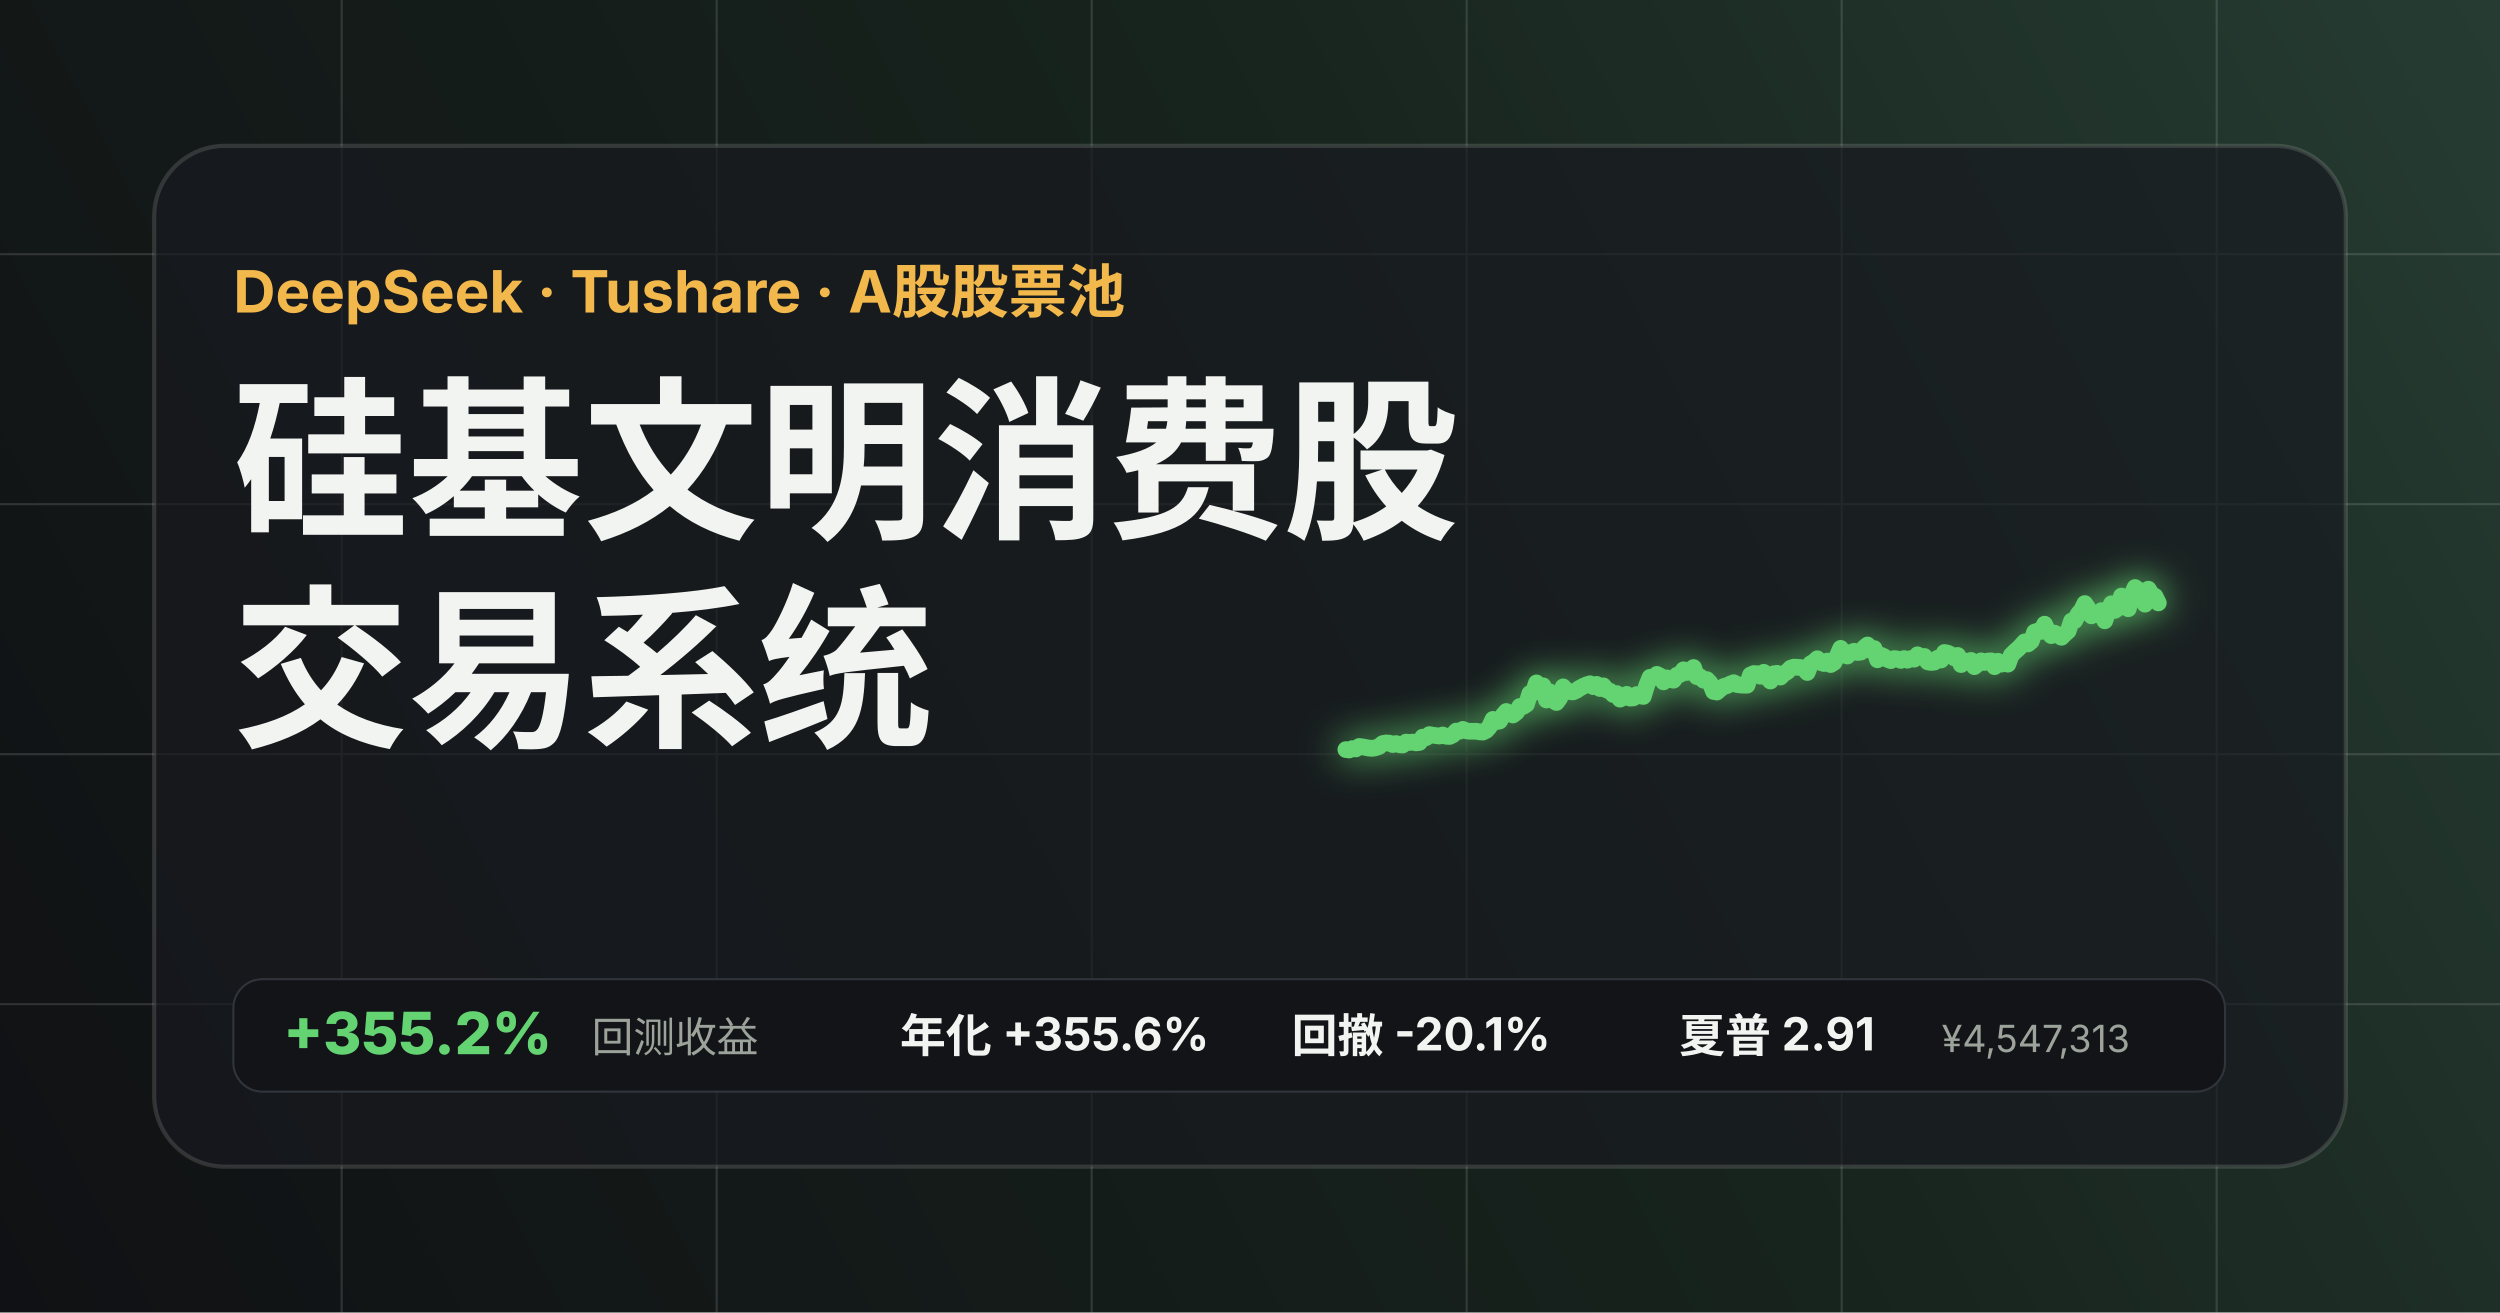
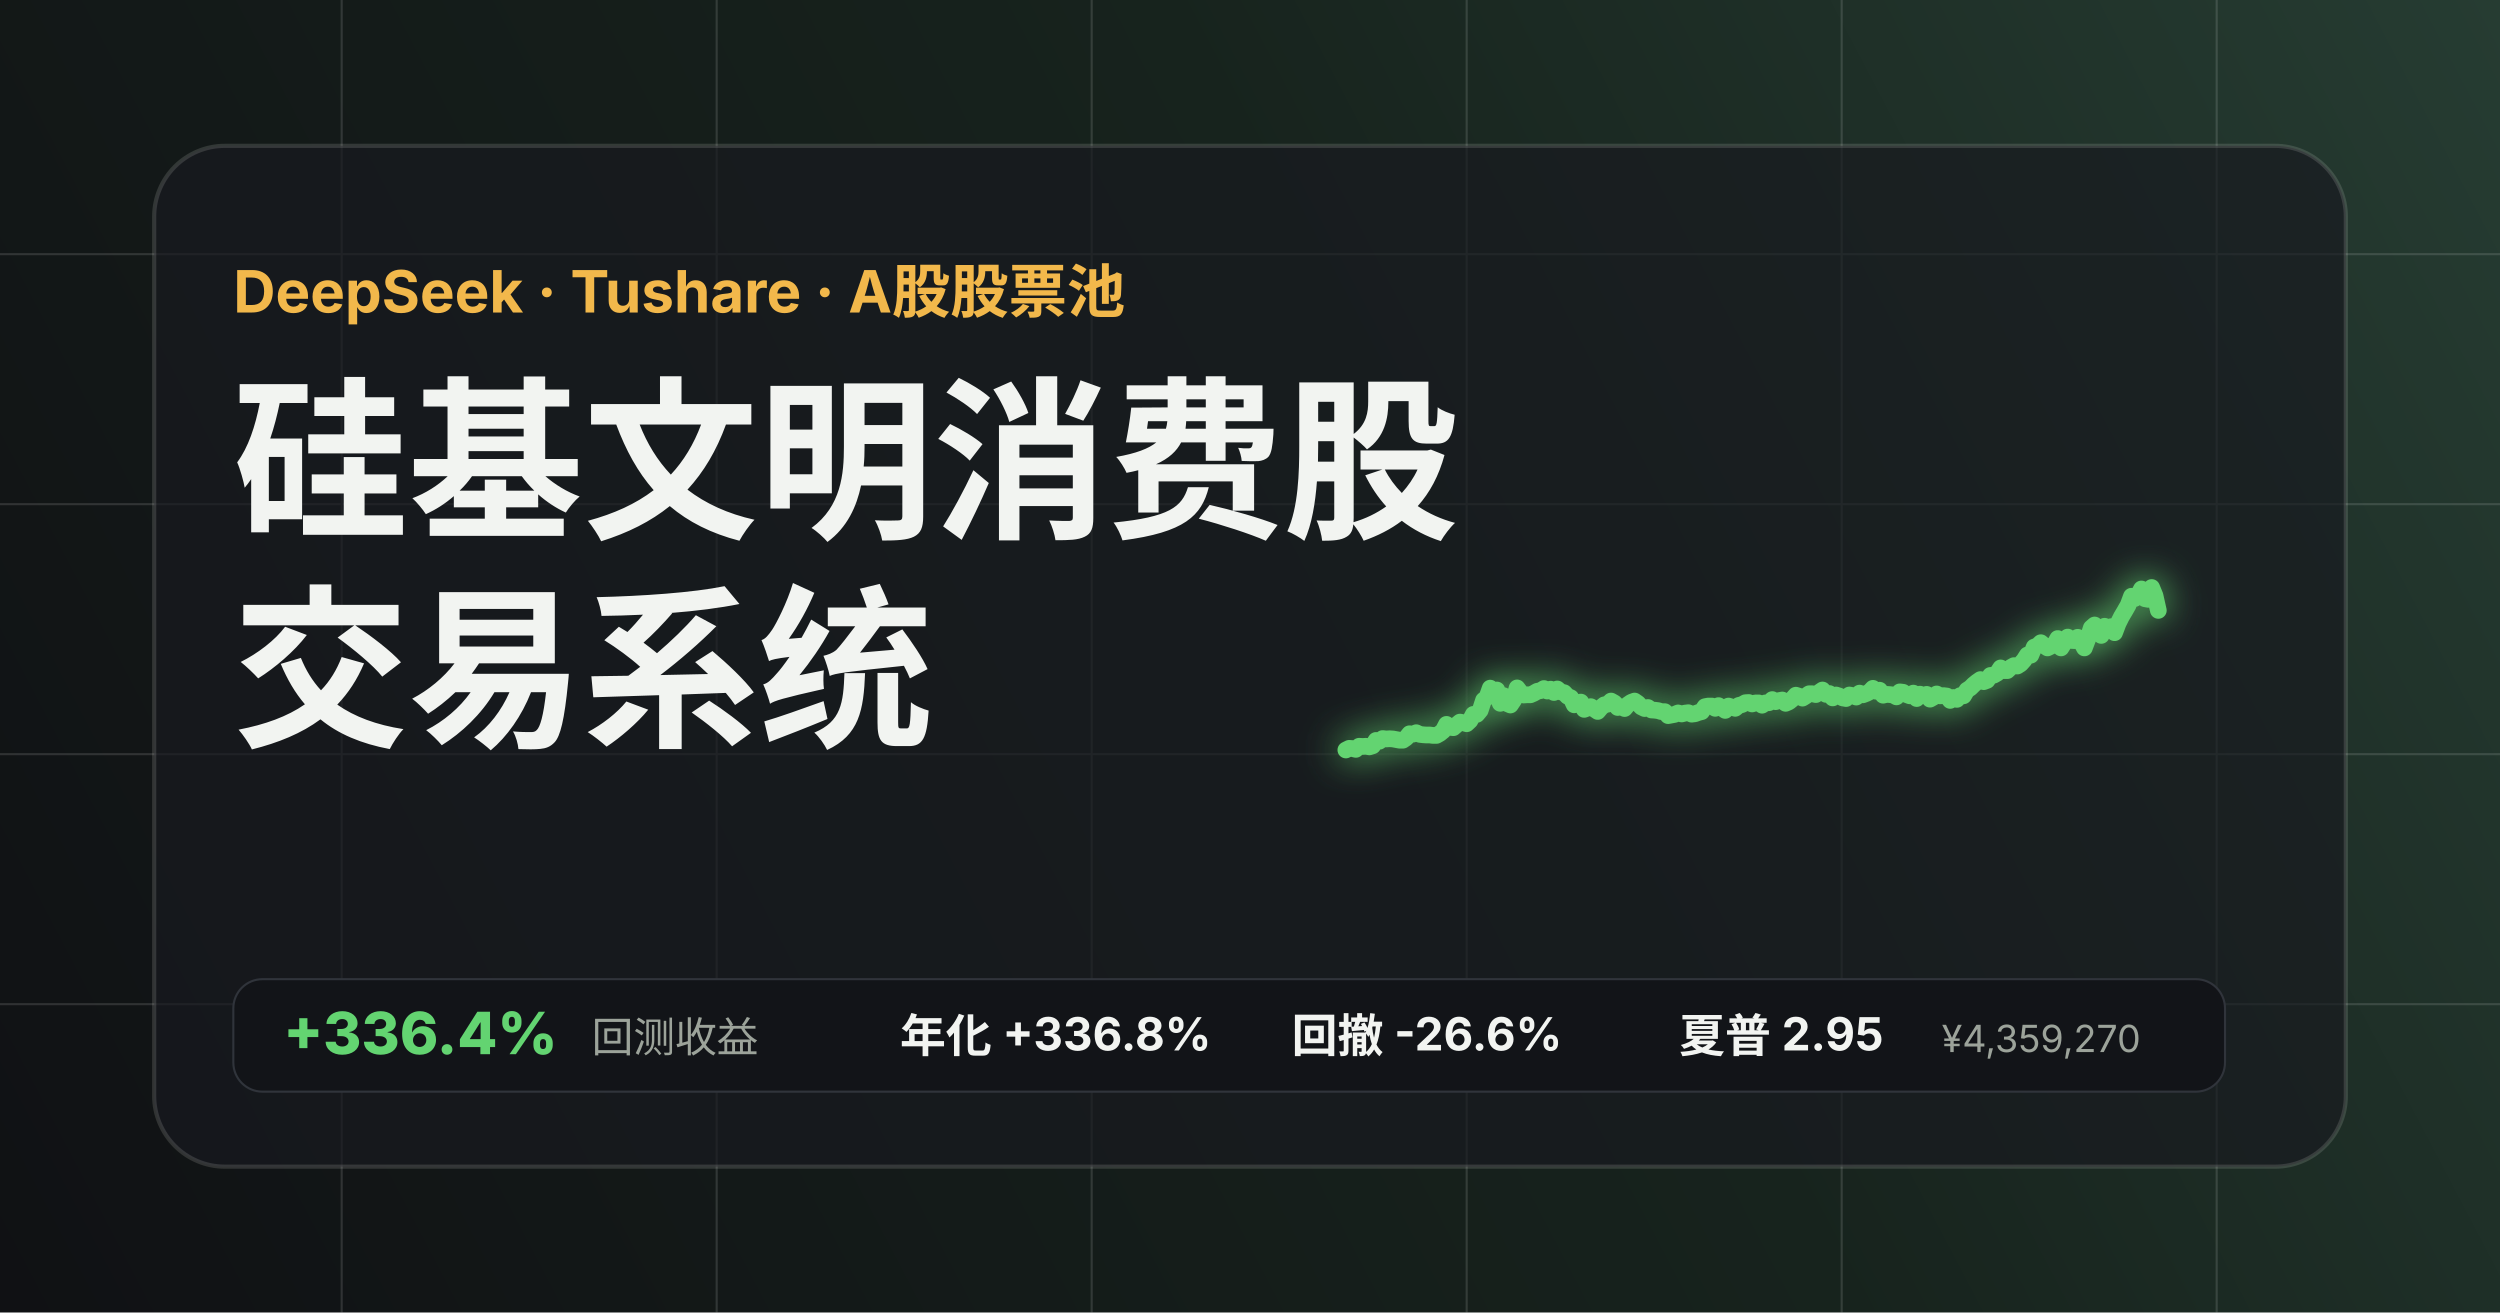
<svg xmlns="http://www.w3.org/2000/svg" viewBox="0 0 1200 630" role="img" aria-label="硅基文明消费股交易系统">
  <defs>
    <linearGradient id="bg" x1="0" y1="630" x2="1200" y2="0" gradientUnits="userSpaceOnUse">
      <stop offset="0" stop-color="#101114" />
      <stop offset=".58" stop-color="#17231d" />
      <stop offset="1" stop-color="#263c32" />
    </linearGradient>
    <filter id="soft-glow" x="-20%" y="-30%" width="140%" height="160%">
      <feGaussianBlur stdDeviation="9" result="blur" />
      <feMerge>
        <feMergeNode in="blur" />
        <feMergeNode in="SourceGraphic" />
      </feMerge>
    </filter>
  </defs>
  <rect width="1200" height="630" fill="url(#bg)" />
  <g opacity=".14" stroke="#f2f4f1" stroke-width="1">
    <path d="M0 122h1200M0 242h1200M0 362h1200M0 482h1200" />
    <path d="M164 0v630M344 0v630M524 0v630M704 0v630M884 0v630M1064 0v630" />
  </g>
  <rect x="74" y="70" width="1052" height="490" rx="34" fill="#181a1f" fill-opacity=".68" stroke="#f2f4f1" stroke-opacity=".14" stroke-width="2" />
  <text x="112" y="150" fill="#f2b84b" font-family="-apple-system,BlinkMacSystemFont,'Segoe UI','PingFang SC','Microsoft YaHei',sans-serif" font-size="28" font-weight="700">DeepSeek · Tushare · A股股票池</text>
  <text x="112" y="252" fill="#f2f4f1" font-family="-apple-system,BlinkMacSystemFont,'Segoe UI','PingFang SC','Microsoft YaHei',sans-serif" font-size="84" font-weight="850">硅基文明消费股</text>
  <text x="112" y="352" fill="#f2f4f1" font-family="-apple-system,BlinkMacSystemFont,'Segoe UI','PingFang SC','Microsoft YaHei',sans-serif" font-size="84" font-weight="850">交易系统</text>
  <g font-family="-apple-system,BlinkMacSystemFont,'Segoe UI','PingFang SC','Microsoft YaHei',sans-serif">
    <g transform="translate(112 470)">
      <rect width="956" height="54" rx="14" fill="#121418" stroke="#30343b" />
-       <text x="24" y="36" fill="#63d471" font-size="28" font-weight="800">+355.2%</text>
+       <text x="24" y="36" fill="#63d471" font-size="28" font-weight="800">+336.4%</text>
      <text x="172" y="35" fill="#9ca39a" font-size="20">回测收益</text>
-       <text x="320" y="35" fill="#f2f4f1" font-size="22" font-weight="700">年化 +355.6%</text>
-       <text x="508" y="35" fill="#f2f4f1" font-size="22" font-weight="700">回撤 -20.1%</text>
-       <text x="694" y="35" fill="#f2f4f1" font-size="22" font-weight="700">夏普 2.91</text>
-       <text x="820" y="35" fill="#9ca39a" font-size="18">¥4,547,313</text>
+       <text x="320" y="35" fill="#f2f4f1" font-size="22" font-weight="700">年化 +336.8%</text>
+       <text x="508" y="35" fill="#f2f4f1" font-size="22" font-weight="700">回撤 -26.6%</text>
+       <text x="694" y="35" fill="#f2f4f1" font-size="22" font-weight="700">夏普 2.95</text>
+       <text x="820" y="35" fill="#9ca39a" font-size="18">¥4,359,270</text>
    </g>
  </g>
-   <polyline points="646.0,359.8 647.6,360.0 649.2,359.3 650.8,359.5 652.4,358.3 654.0,358.5 655.6,358.8 657.2,359.1 658.8,359.2 660.4,358.9 662.0,358.3 663.7,356.9 665.3,356.6 666.9,356.7 668.5,357.4 670.1,356.9 671.7,357.5 673.3,357.6 674.9,356.2 676.5,356.4 678.1,356.2 679.7,356.6 681.3,356.4 682.9,353.8 684.5,354.1 686.1,352.6 687.7,352.9 689.3,353.1 690.9,353.3 692.5,352.8 694.1,353.4 695.8,353.5 697.4,352.7 699.0,350.9 700.6,351.0 702.2,350.1 703.8,350.8 705.4,351.0 707.0,351.0 708.6,351.0 710.2,351.3 711.8,351.4 713.4,350.6 715.0,348.8 716.6,345.3 718.2,346.4 719.8,346.1 721.4,343.4 723.0,341.5 724.6,342.3 726.2,343.2 727.9,341.9 729.5,339.1 731.1,339.1 732.7,338.1 734.3,332.9 735.9,332.6 737.5,327.8 739.1,331.6 740.7,329.2 742.3,336.0 743.9,332.1 745.5,336.2 747.1,337.2 748.7,335.0 750.3,329.7 751.9,331.5 753.5,332.0 755.1,332.1 756.7,331.4 758.3,330.3 760.0,329.4 761.6,328.7 763.2,328.2 764.8,329.6 766.4,328.5 768.0,330.5 769.6,329.2 771.2,331.2 772.8,331.8 774.4,333.4 776.0,332.9 777.6,335.6 779.2,334.8 780.8,333.3 782.4,335.1 784.0,335.0 785.6,333.4 787.2,334.0 788.8,334.3 790.4,329.0 792.0,325.1 793.7,325.3 795.3,323.7 796.9,324.5 798.5,327.3 800.1,325.4 801.7,326.2 803.3,326.5 804.9,324.1 806.5,323.7 808.1,321.5 809.7,322.8 811.3,321.7 812.9,320.4 814.5,324.8 816.1,324.9 817.7,326.5 819.3,326.2 820.9,327.9 822.5,331.9 824.1,332.2 825.8,330.7 827.4,329.5 829.0,329.1 830.6,328.3 832.2,327.7 833.8,328.6 835.4,328.8 837.0,328.9 838.6,328.9 840.2,324.0 841.8,323.3 843.4,323.4 845.0,324.6 846.6,322.7 848.2,325.1 849.8,326.9 851.4,323.4 853.0,323.2 854.6,325.0 856.2,323.4 857.9,322.4 859.5,320.7 861.1,320.2 862.7,320.3 864.3,320.4 865.9,320.9 867.5,322.8 869.1,318.6 870.7,317.7 872.3,316.2 873.9,318.0 875.5,318.5 877.1,317.3 878.7,319.0 880.3,318.0 881.9,314.9 883.5,311.2 885.1,313.7 886.7,314.9 888.3,313.2 890.0,312.6 891.6,313.2 893.2,313.0 894.8,310.9 896.4,309.6 898.0,312.2 899.6,311.3 901.2,316.7 902.8,314.5 904.4,315.2 906.0,316.5 907.6,317.1 909.2,316.1 910.8,316.3 912.4,317.0 914.0,316.1 915.6,316.9 917.2,316.1 918.8,316.4 920.4,314.3 922.0,315.4 923.7,315.1 925.3,317.7 926.9,318.0 928.5,317.8 930.1,315.9 931.7,316.8 933.3,313.2 934.9,313.5 936.5,314.3 938.1,315.8 939.7,314.6 941.3,319.0 942.9,317.2 944.5,317.8 946.1,317.0 947.7,320.0 949.3,318.7 950.9,317.2 952.5,318.0 954.1,317.3 955.8,317.2 957.4,320.0 959.0,317.4 960.6,318.8 962.2,317.9 963.8,318.8 965.4,314.5 967.0,312.9 968.6,311.5 970.2,309.9 971.8,308.1 973.4,309.1 975.0,307.8 976.6,303.4 978.2,302.9 979.8,303.1 981.4,299.6 983.0,303.1 984.6,305.1 986.2,303.9 987.9,304.9 989.5,305.9 991.1,304.3 992.7,302.9 994.3,298.1 995.9,297.9 997.5,294.8 999.1,293.0 1000.7,289.7 1002.3,292.0 1003.9,295.6 1005.5,294.3 1007.1,295.2 1008.7,293.1 1010.3,298.0 1011.9,293.3 1013.5,289.8 1015.1,293.0 1016.7,291.9 1018.3,286.1 1020.0,287.9 1021.6,292.2 1023.2,285.7 1024.8,282.0 1026.4,283.1 1028.0,285.8 1029.6,290.0 1031.2,282.8 1032.8,285.4 1034.4,286.2 1036.0,289.4" fill="none" stroke="#63d471" stroke-width="8" stroke-linecap="round" stroke-linejoin="round" filter="url(#soft-glow)" />
+   <polyline points="646.0,360.0 647.6,359.2 649.2,359.3 650.8,359.7 652.4,358.2 654.1,358.3 655.7,358.2 657.3,358.5 658.9,358.0 660.5,355.4 662.1,355.8 663.7,354.5 665.3,354.7 667.0,354.6 668.6,354.7 670.2,355.0 671.8,355.3 673.4,355.3 675.0,354.2 676.6,352.2 678.2,352.4 679.8,351.7 681.5,352.5 683.1,352.7 684.7,352.8 686.3,352.8 687.9,353.0 689.5,353.0 691.1,352.1 692.7,350.8 694.3,347.7 696.0,349.1 697.6,349.3 699.2,347.9 700.8,346.6 702.4,346.9 704.0,347.4 705.6,345.9 707.2,342.9 708.9,342.9 710.5,341.0 712.1,336.1 713.7,334.8 715.3,330.3 716.9,333.8 718.5,331.2 720.1,337.6 721.7,333.9 723.4,337.7 725.0,338.4 726.6,336.0 728.2,330.2 729.8,332.3 731.4,333.6 733.0,333.5 734.6,333.5 736.2,332.8 737.9,331.8 739.5,331.5 741.1,330.5 742.7,331.7 744.3,330.8 745.9,332.4 747.5,330.7 749.1,332.1 750.8,332.5 752.4,334.2 754.0,334.9 755.6,338.3 757.2,337.3 758.8,337.0 760.4,340.5 762.0,339.9 763.6,339.2 765.3,340.4 766.9,341.5 768.5,339.6 770.1,338.3 771.7,338.0 773.3,336.5 774.9,337.4 776.5,339.6 778.1,339.2 779.8,340.1 781.4,338.2 783.0,337.1 784.6,336.5 786.2,337.6 787.8,339.3 789.4,340.1 791.0,339.6 792.7,340.8 794.3,340.9 795.9,341.1 797.5,341.6 799.1,341.6 800.7,343.5 802.3,343.2 803.9,342.9 805.5,342.2 807.2,342.7 808.8,342.3 810.4,342.1 812.0,342.8 813.6,342.6 815.2,342.0 816.8,341.6 818.4,339.2 820.0,338.9 821.7,338.9 823.3,340.0 824.9,338.7 826.5,339.9 828.1,341.0 829.7,338.9 831.3,339.4 832.9,340.0 834.6,338.6 836.2,338.2 837.8,337.3 839.4,337.2 841.0,337.9 842.6,337.4 844.2,337.4 845.8,338.5 847.4,337.4 849.1,337.3 850.7,335.8 852.3,336.8 853.9,336.3 855.5,336.0 857.1,337.6 858.7,336.9 860.3,335.6 862.0,333.7 863.6,334.2 865.2,335.1 866.8,334.1 868.4,333.0 870.0,333.0 871.6,333.4 873.2,332.3 874.8,331.2 876.5,333.3 878.1,332.9 879.7,335.0 881.3,333.6 882.9,334.1 884.5,335.0 886.1,335.3 887.7,333.6 889.3,333.9 891.0,334.6 892.6,332.7 894.2,333.5 895.8,332.9 897.4,332.1 899.0,330.4 900.6,331.8 902.2,331.3 903.9,333.7 905.5,333.3 907.1,333.4 908.7,333.6 910.3,334.5 911.9,332.1 913.5,332.3 915.1,333.4 916.7,334.0 918.4,332.7 920.0,335.3 921.6,333.2 923.2,333.8 924.8,333.3 926.4,335.6 928.0,334.7 929.6,333.1 931.2,334.0 932.9,333.9 934.5,334.1 936.1,336.2 937.7,334.8 939.3,335.7 940.9,333.9 942.5,334.0 944.1,331.3 945.8,330.2 947.4,328.6 949.0,327.3 950.6,326.2 952.2,327.2 953.8,326.6 955.4,324.2 957.0,324.1 958.6,323.2 960.3,320.6 961.9,321.9 963.5,321.9 965.1,320.4 966.7,319.5 968.3,319.7 969.9,318.7 971.5,316.9 973.1,314.4 974.8,314.5 976.4,310.6 978.0,310.0 979.6,308.5 981.2,309.9 982.8,311.0 984.4,310.2 986.0,309.6 987.7,306.5 989.3,311.0 990.9,308.4 992.5,305.8 994.1,307.4 995.7,307.5 997.3,305.9 998.9,308.0 1000.5,311.0 1002.2,306.5 1003.8,301.4 1005.4,300.0 1007.0,302.8 1008.6,305.0 1010.2,300.6 1011.8,302.3 1013.4,300.8 1015.0,303.7 1016.7,299.2 1018.3,296.0 1019.9,293.3 1021.5,290.5 1023.1,286.2 1024.7,287.3 1026.3,285.7 1027.9,282.7 1029.6,287.4 1031.2,287.7 1032.8,282.0 1034.4,285.9 1036.0,293.0" fill="none" stroke="#63d471" stroke-width="8" stroke-linecap="round" stroke-linejoin="round" filter="url(#soft-glow)" />
</svg>
